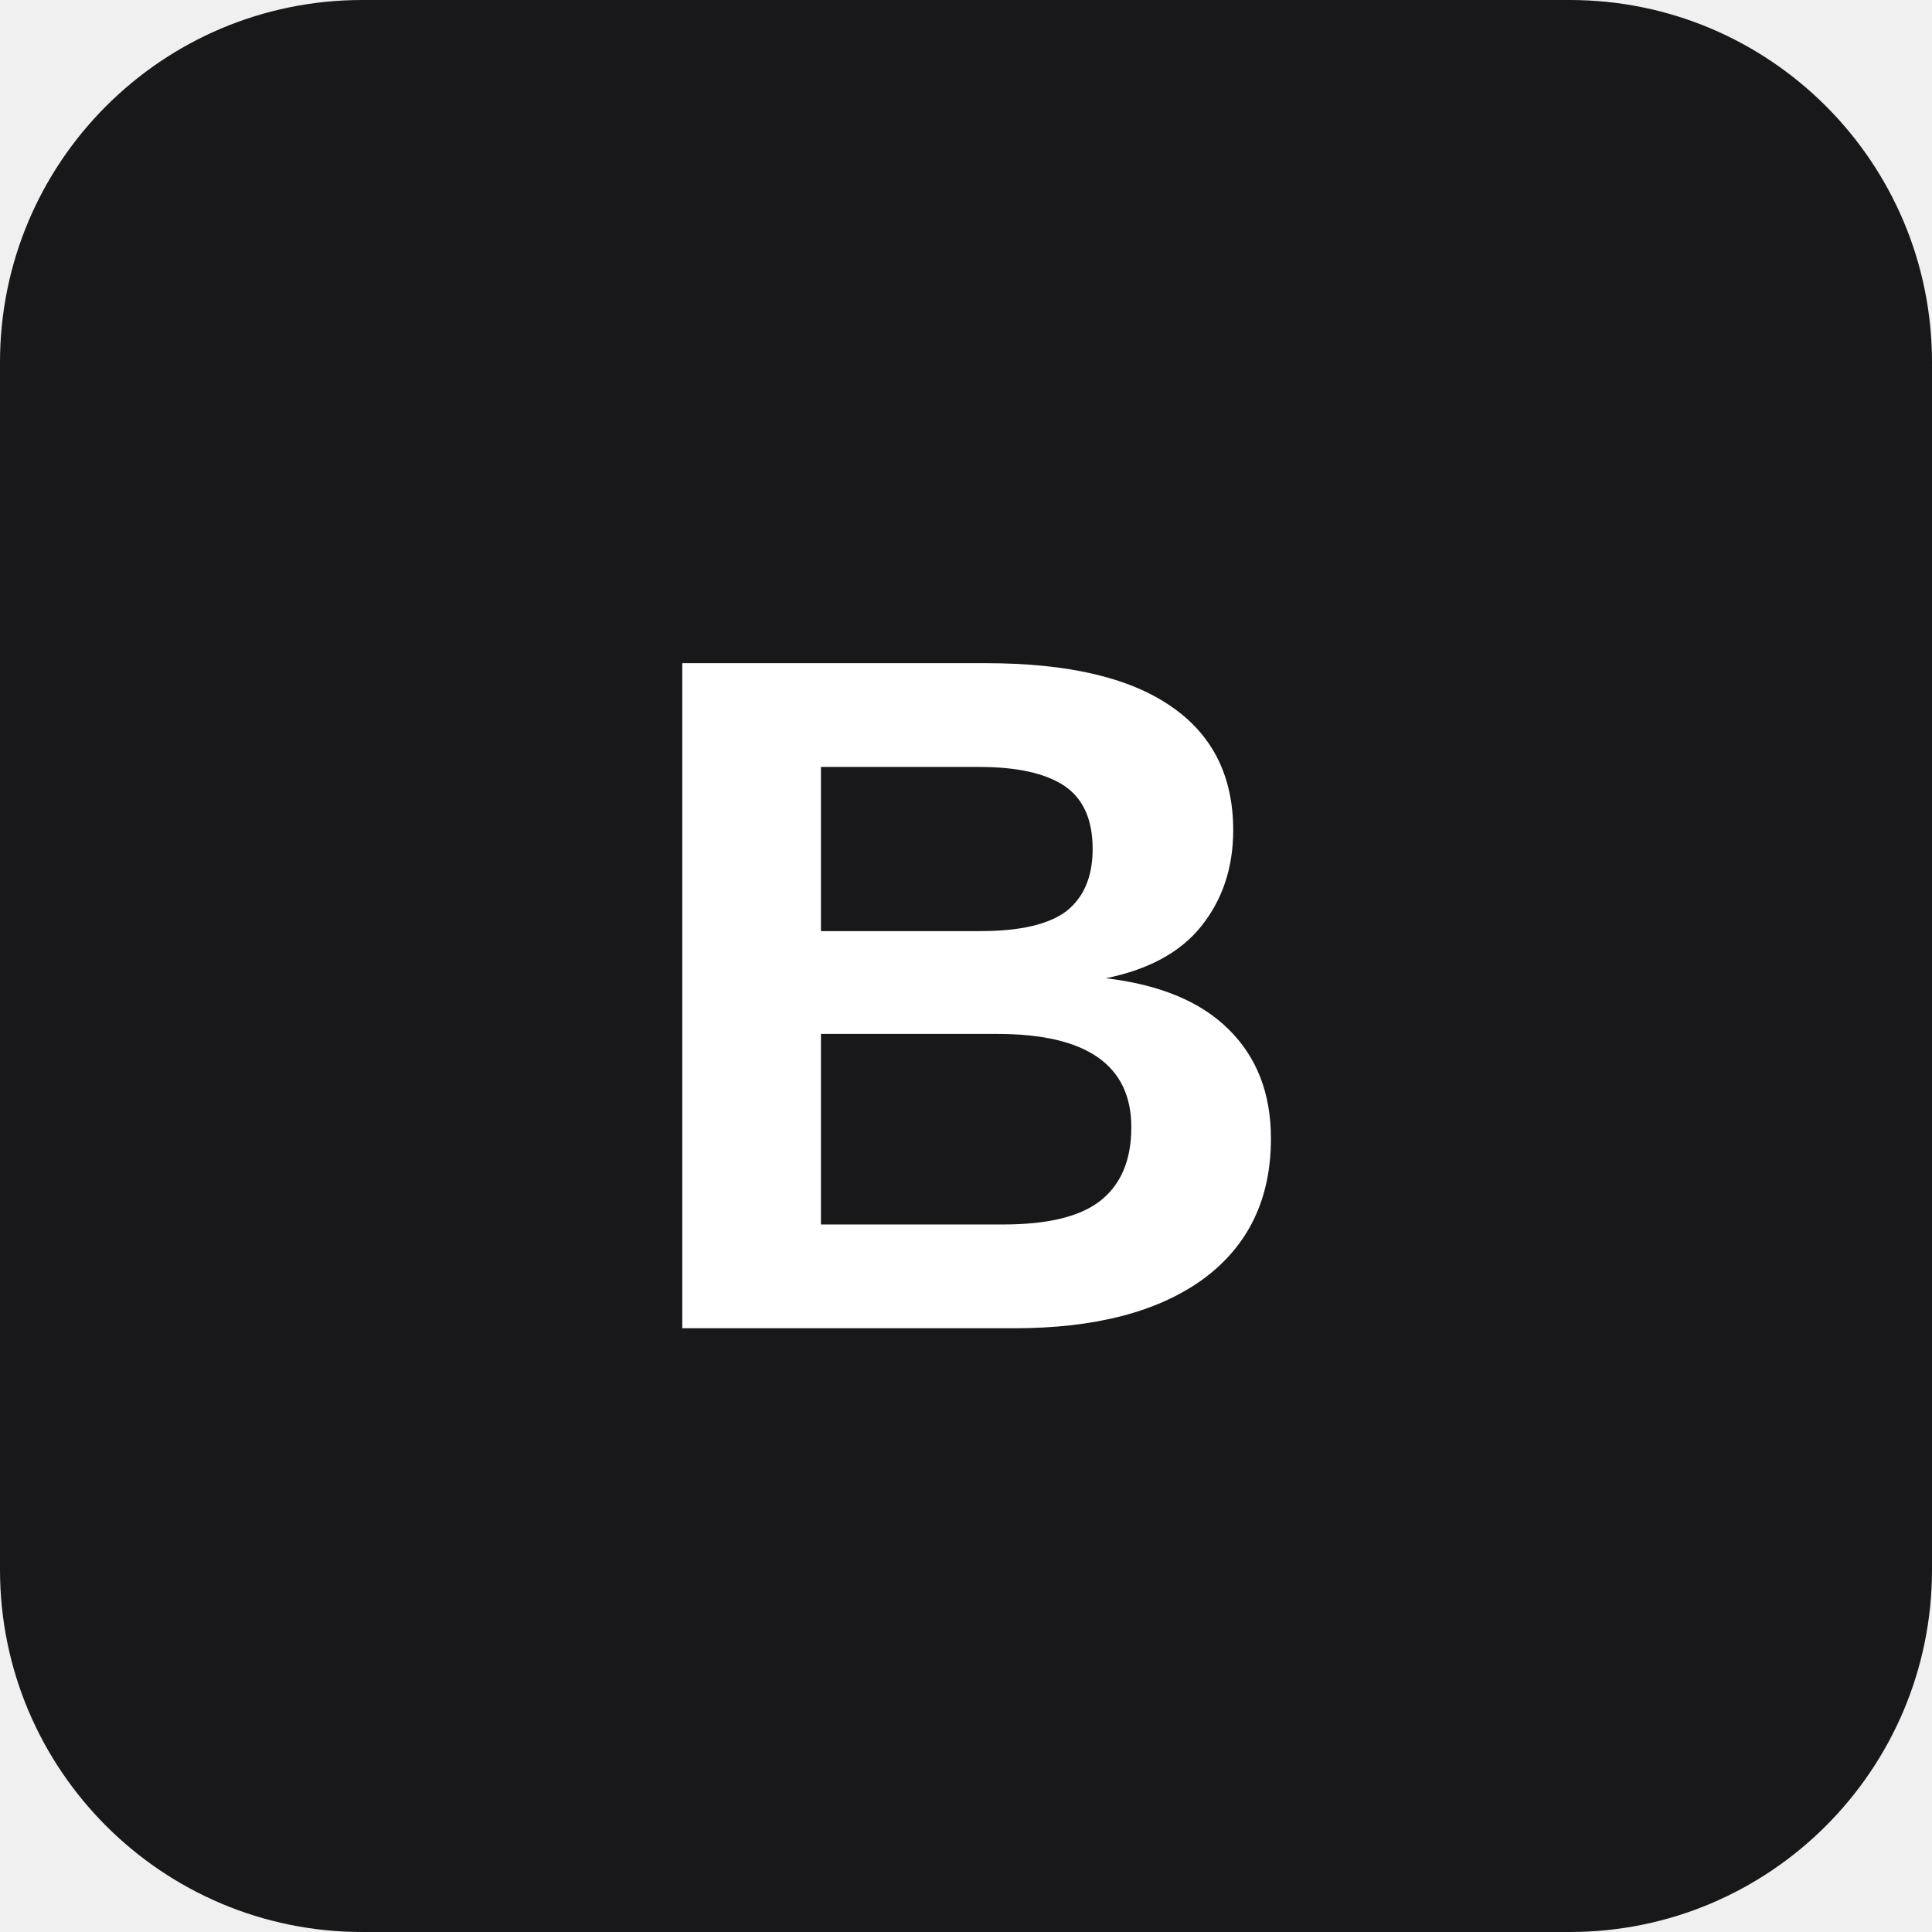
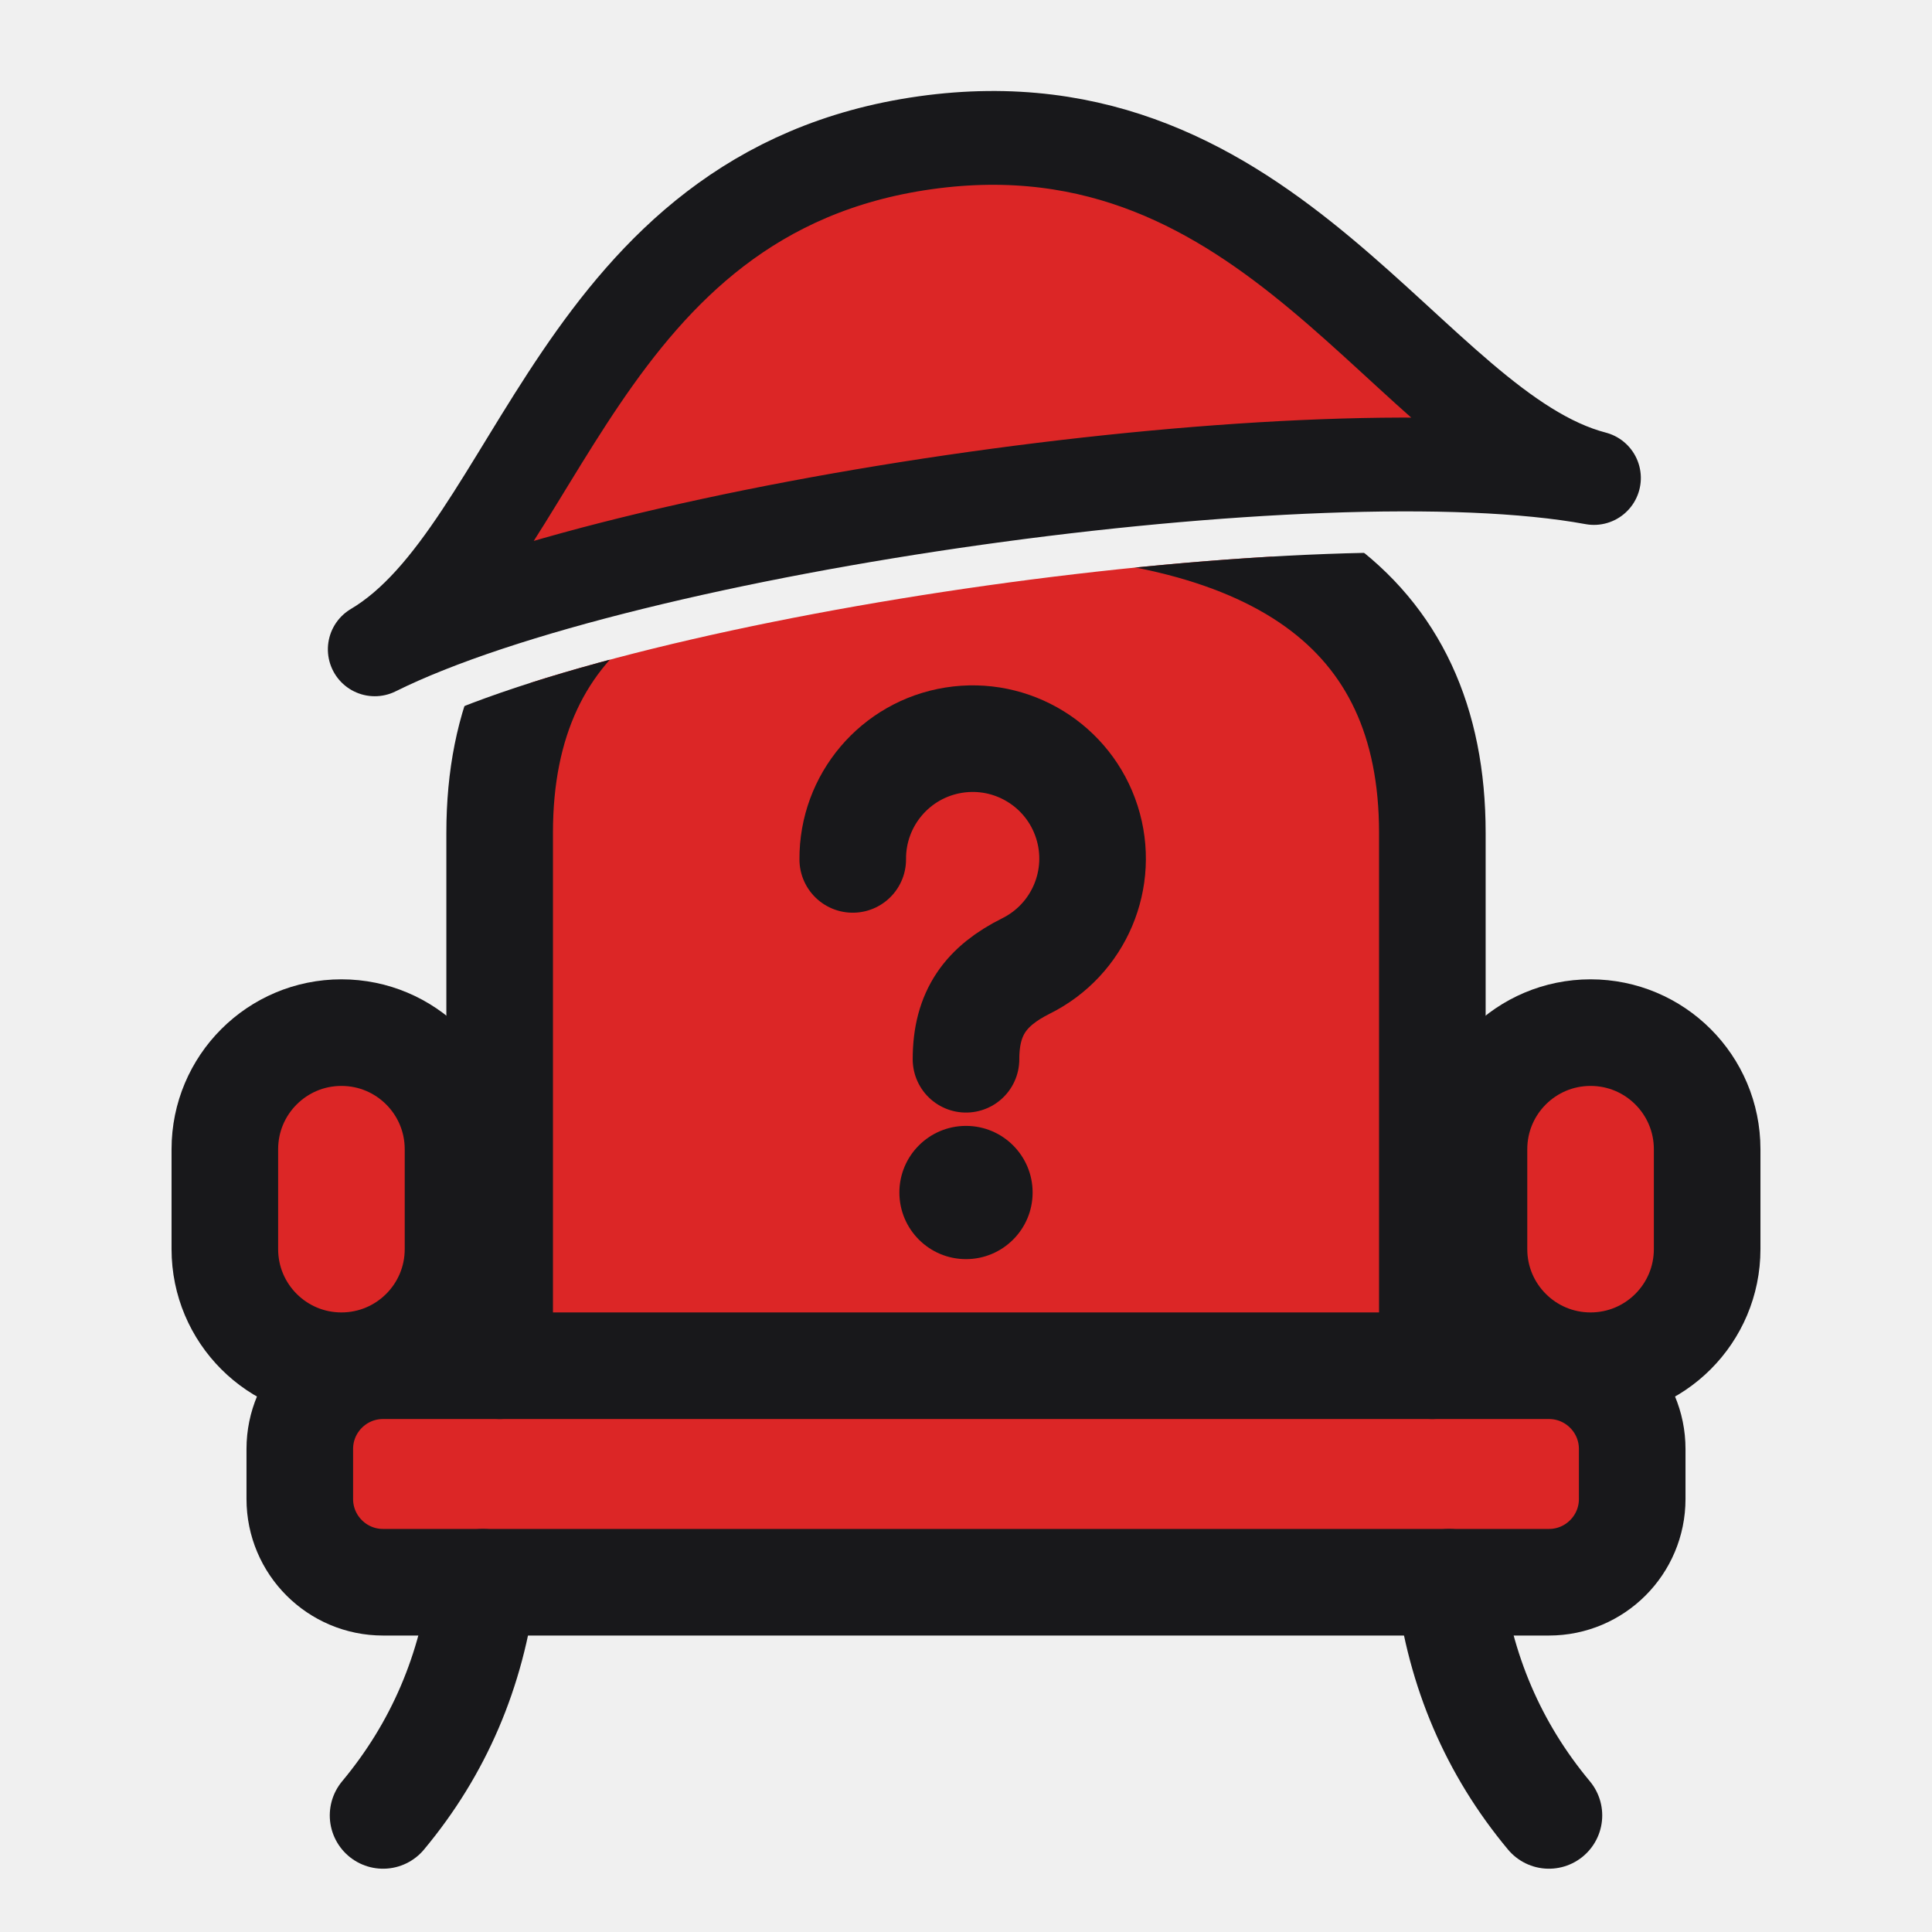
- <svg xmlns="http://www.w3.org/2000/svg" viewBox="0 0 32 32">
-   <rect width="32" height="32" rx="6" fill="#18181b" />
-   <text x="16" y="22" font-family="Arial" font-size="16" font-weight="bold" fill="#fff" text-anchor="middle">B</text>
+ <svg xmlns="http://www.w3.org/2000/svg" viewBox="3 2 58 58">
+   <style>
+     .outline { stroke: #18181b; }
+     .dot { fill: #18181b; }
+     @media (prefers-color-scheme: dark) {
+       .outline { stroke: #fafafa; }
+       .dot { fill: #fafafa; }
+     }
+   </style>
+   <defs>
+     <path id="hat" d="M11 20.5C17 18 20 6 32 6C44 6 47 18 53 20.5C44 17.5 20 17.5 11 20.5Z" transform="translate(32 15) rotate(-8) scale(.88) translate(-32 -16)" />
+     <mask id="behind-hat" maskUnits="userSpaceOnUse" x="0" y="0" width="64" height="64">
+       <rect width="64" height="64" fill="#fff" />
+       <use href="#hat" fill="#000" stroke="#000" stroke-width="6" stroke-linejoin="round" />
+     </mask>
+   </defs>
+   <g fill="#dc2626">
+     <g mask="url(#behind-hat)">
+       <path d="M18 43V27Q18 17 32 17Q46 17 46 27V43Z" />
+       <rect x="9.75" y="33" width="7" height="10" rx="3.5" />
+       <rect x="47.25" y="33" width="7" height="10" rx="3.5" />
+       <rect x="12" y="43" width="40" height="6.5" rx="2.5" />
+     </g>
+     <use href="#hat" />
+   </g>
+   <g class="outline" fill="none" stroke-width="3.2" stroke-linecap="round" stroke-linejoin="round">
+     <g mask="url(#behind-hat)">
+       <path d="M18 43V27Q18 17 32 17Q46 17 46 27V43" />
+       <rect x="9.75" y="33" width="7" height="10" rx="3.5" />
+       <rect x="47.25" y="33" width="7" height="10" rx="3.5" />
+       <rect x="12" y="43" width="40" height="6.5" rx="2.5" />
+       <path d="M17.5 49.5q-.5 4 -3 7M46.5 49.5q.5 4 3 7" />
+     </g>
+     <path d="M28.6 27.8a3.6 3.6 0 1 1 5.2 3.2c-1.2 .6 -1.8 1.4 -1.8 2.8" />
+     <use href="#hat" />
+   </g>
+   <circle class="dot" cx="32" cy="37.8" r="2" />
</svg>
